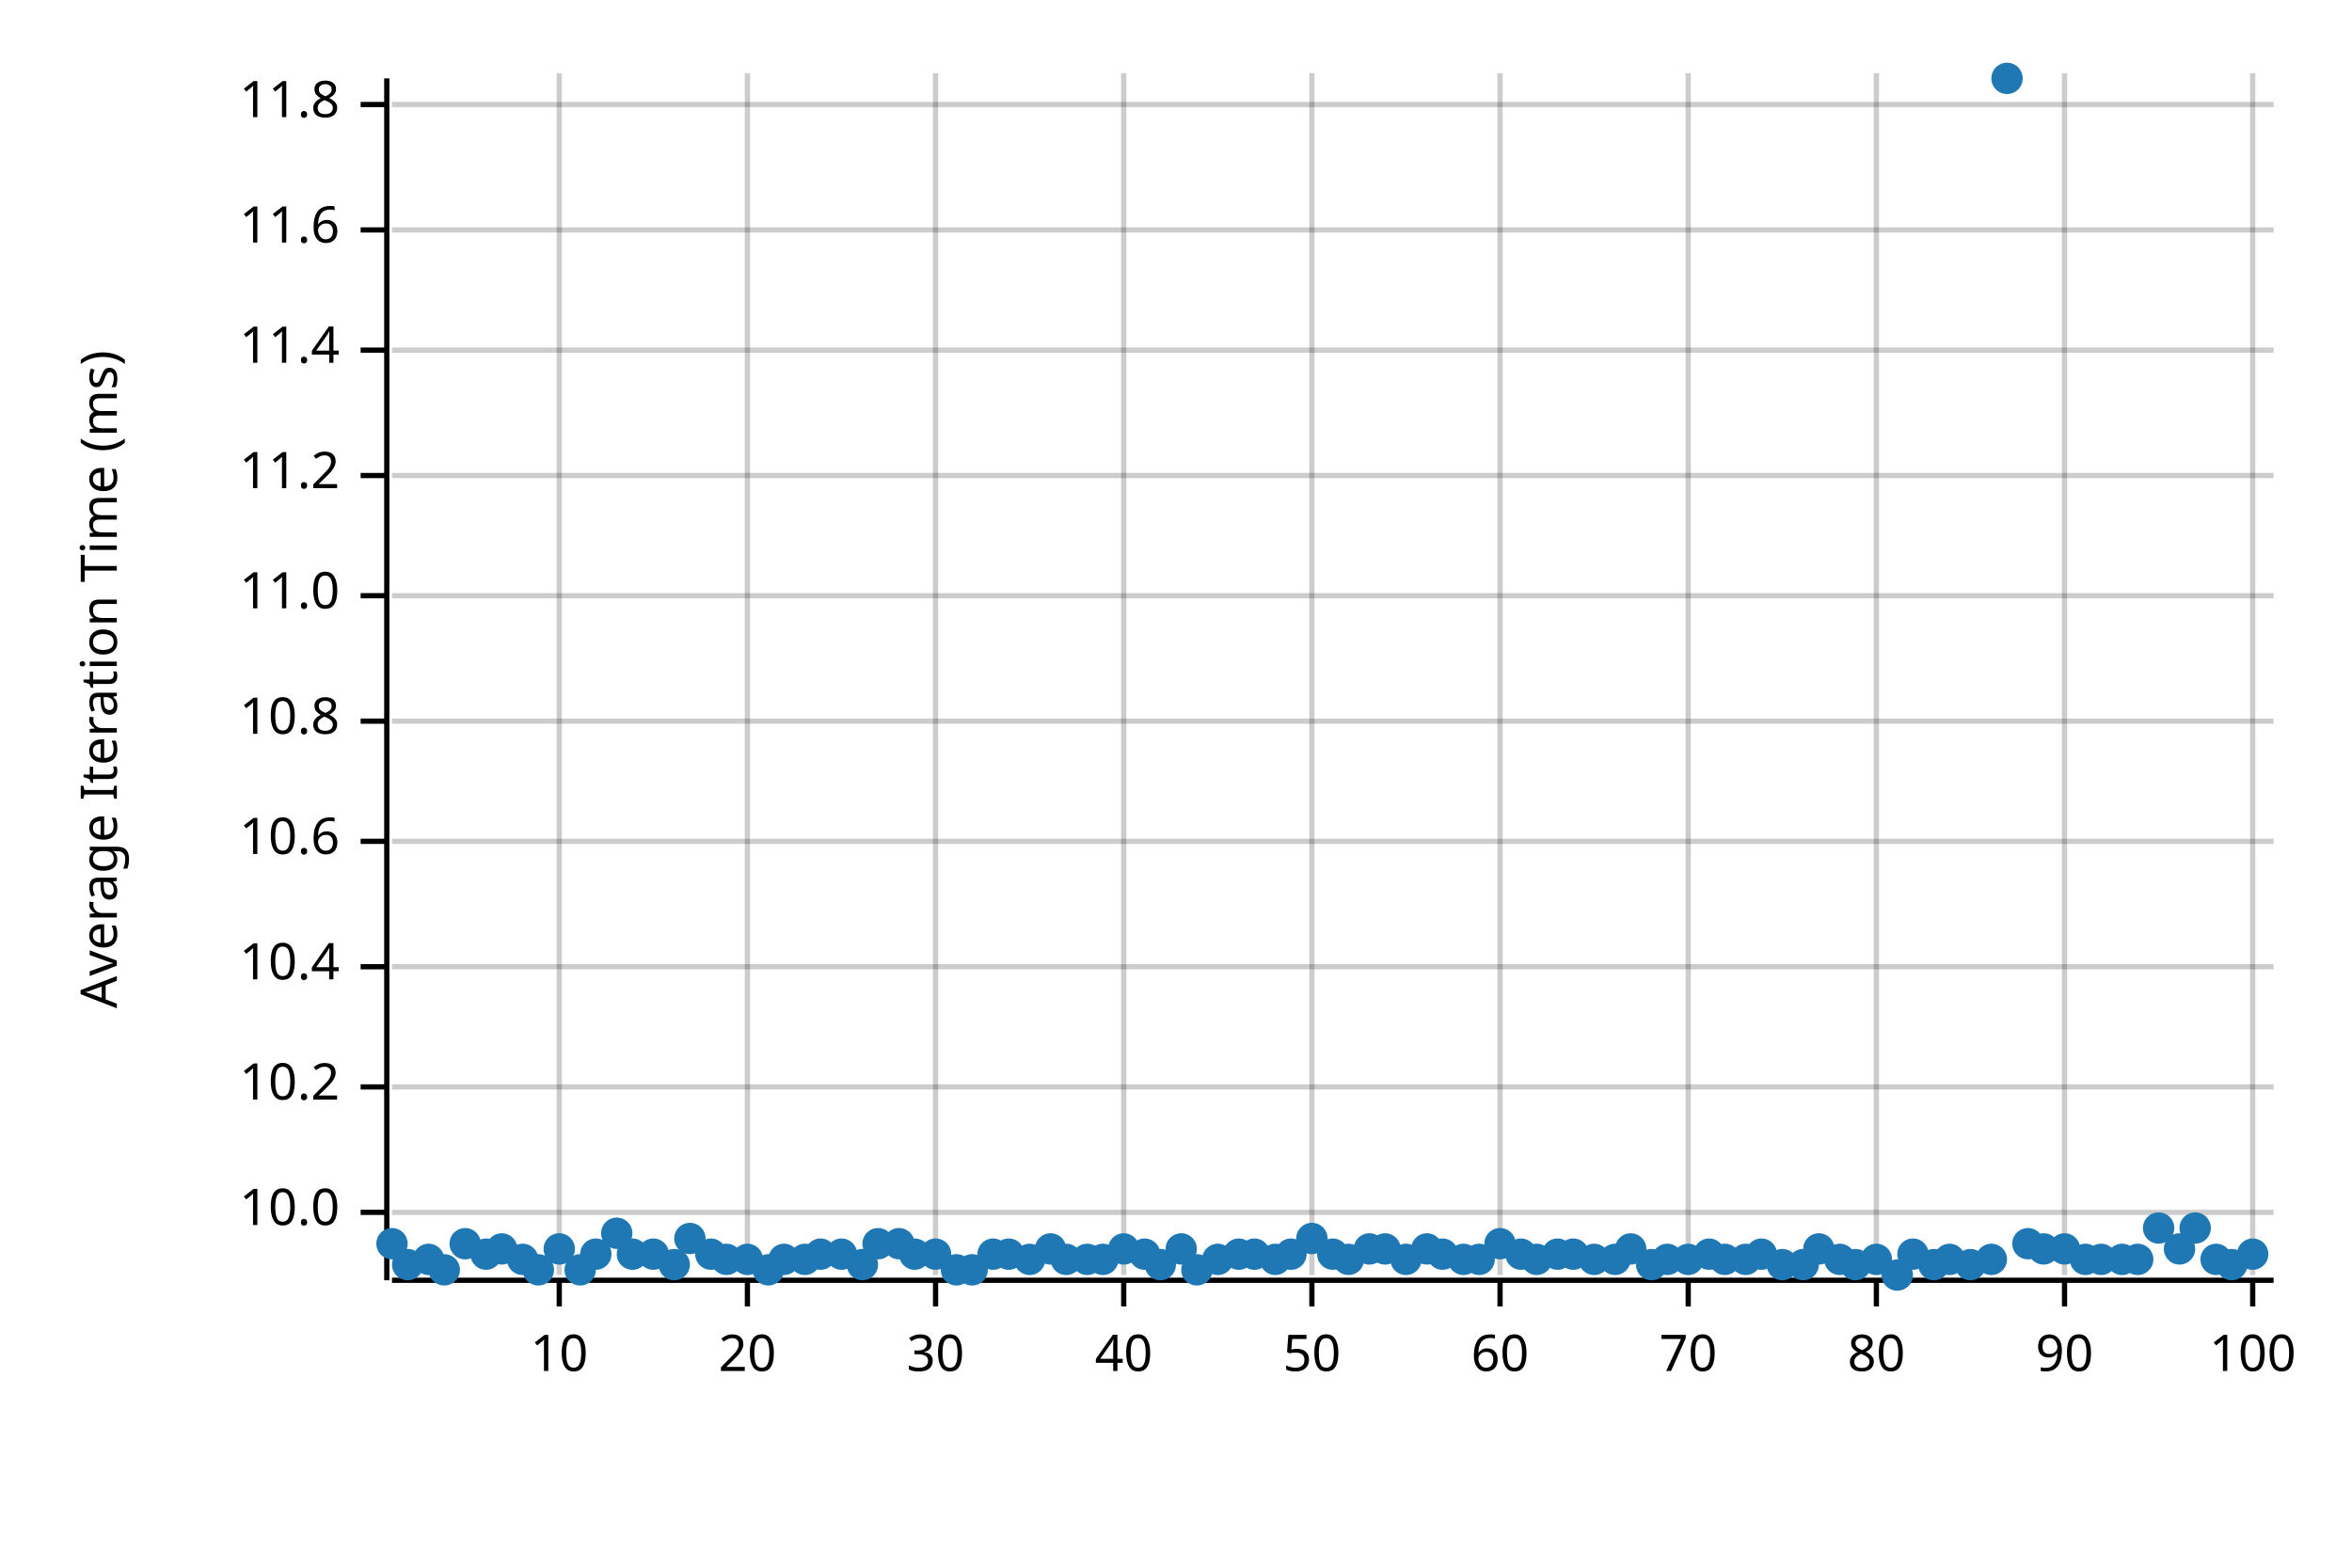
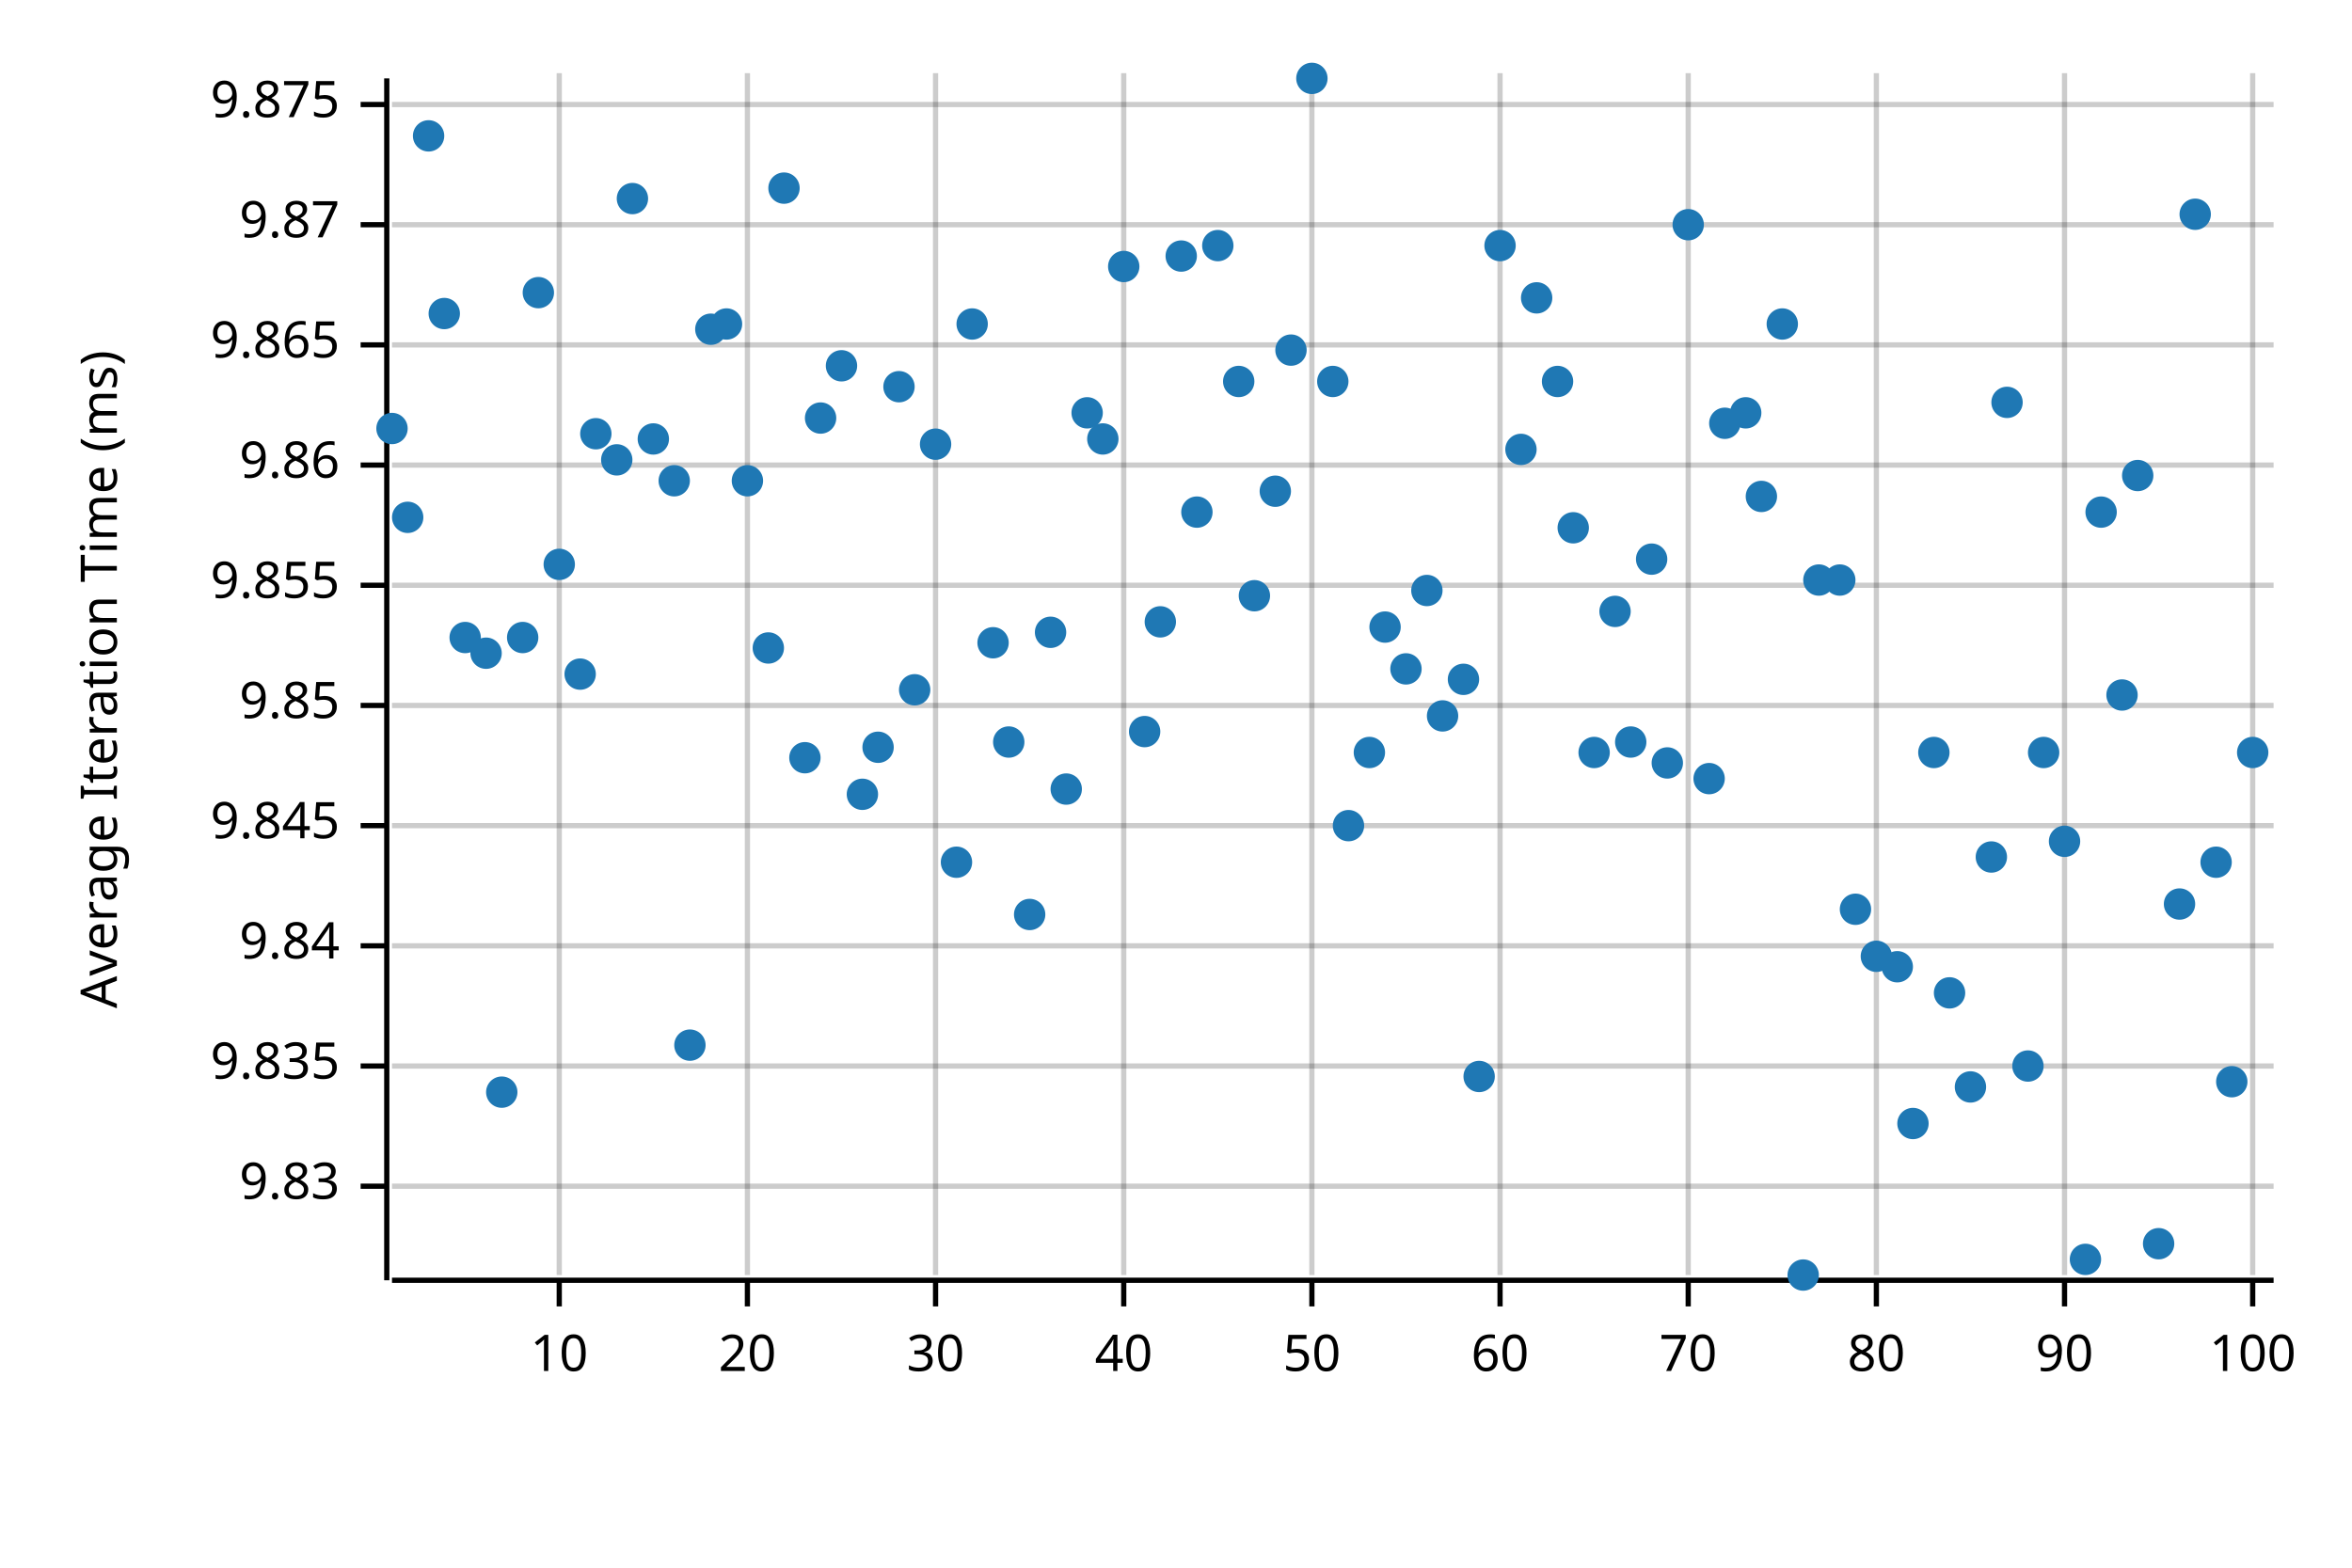
<svg xmlns="http://www.w3.org/2000/svg" width="450" height="300" viewBox="0 0 450 300">
  <text x="15" y="130" dy="0.76em" text-anchor="middle" font-family="sans-serif" font-size="9.677" opacity="1" fill="#000000" transform="rotate(270, 15, 130)">
Average Iteration Time (ms)
</text>
  <line opacity="0.2" stroke="#000000" stroke-width="1" x1="107" y1="244" x2="107" y2="14" />
  <line opacity="0.2" stroke="#000000" stroke-width="1" x1="143" y1="244" x2="143" y2="14" />
  <line opacity="0.2" stroke="#000000" stroke-width="1" x1="179" y1="244" x2="179" y2="14" />
  <line opacity="0.2" stroke="#000000" stroke-width="1" x1="215" y1="244" x2="215" y2="14" />
  <line opacity="0.2" stroke="#000000" stroke-width="1" x1="251" y1="244" x2="251" y2="14" />
  <line opacity="0.2" stroke="#000000" stroke-width="1" x1="287" y1="244" x2="287" y2="14" />
  <line opacity="0.2" stroke="#000000" stroke-width="1" x1="323" y1="244" x2="323" y2="14" />
  <line opacity="0.2" stroke="#000000" stroke-width="1" x1="359" y1="244" x2="359" y2="14" />
  <line opacity="0.2" stroke="#000000" stroke-width="1" x1="395" y1="244" x2="395" y2="14" />
  <line opacity="0.2" stroke="#000000" stroke-width="1" x1="431" y1="244" x2="431" y2="14" />
-   <line opacity="0.2" stroke="#000000" stroke-width="1" x1="75" y1="232" x2="435" y2="232" />
-   <line opacity="0.2" stroke="#000000" stroke-width="1" x1="75" y1="208" x2="435" y2="208" />
-   <line opacity="0.2" stroke="#000000" stroke-width="1" x1="75" y1="185" x2="435" y2="185" />
-   <line opacity="0.2" stroke="#000000" stroke-width="1" x1="75" y1="161" x2="435" y2="161" />
-   <line opacity="0.2" stroke="#000000" stroke-width="1" x1="75" y1="138" x2="435" y2="138" />
-   <line opacity="0.2" stroke="#000000" stroke-width="1" x1="75" y1="114" x2="435" y2="114" />
-   <line opacity="0.2" stroke="#000000" stroke-width="1" x1="75" y1="91" x2="435" y2="91" />
-   <line opacity="0.2" stroke="#000000" stroke-width="1" x1="75" y1="67" x2="435" y2="67" />
-   <line opacity="0.2" stroke="#000000" stroke-width="1" x1="75" y1="44" x2="435" y2="44" />
+   <line opacity="0.2" stroke="#000000" stroke-width="1" x1="75" y1="227" x2="435" y2="227" />
+   <line opacity="0.2" stroke="#000000" stroke-width="1" x1="75" y1="204" x2="435" y2="204" />
+   <line opacity="0.2" stroke="#000000" stroke-width="1" x1="75" y1="181" x2="435" y2="181" />
+   <line opacity="0.2" stroke="#000000" stroke-width="1" x1="75" y1="158" x2="435" y2="158" />
+   <line opacity="0.2" stroke="#000000" stroke-width="1" x1="75" y1="135" x2="435" y2="135" />
+   <line opacity="0.2" stroke="#000000" stroke-width="1" x1="75" y1="112" x2="435" y2="112" />
+   <line opacity="0.2" stroke="#000000" stroke-width="1" x1="75" y1="89" x2="435" y2="89" />
+   <line opacity="0.2" stroke="#000000" stroke-width="1" x1="75" y1="66" x2="435" y2="66" />
+   <line opacity="0.2" stroke="#000000" stroke-width="1" x1="75" y1="43" x2="435" y2="43" />
  <line opacity="0.2" stroke="#000000" stroke-width="1" x1="75" y1="20" x2="435" y2="20" />
  <polyline fill="none" opacity="1" stroke="#000000" stroke-width="1" points="74,15 74,245 " />
-   <text x="65" y="232" dy="0.5ex" text-anchor="end" font-family="sans-serif" font-size="9.677" opacity="1" fill="#000000">
- 10.0
- </text>
-   <polyline fill="none" opacity="1" stroke="#000000" stroke-width="1" points="69,232 74,232 " />
-   <text x="65" y="208" dy="0.5ex" text-anchor="end" font-family="sans-serif" font-size="9.677" opacity="1" fill="#000000">
- 10.2
- </text>
-   <polyline fill="none" opacity="1" stroke="#000000" stroke-width="1" points="69,208 74,208 " />
-   <text x="65" y="185" dy="0.5ex" text-anchor="end" font-family="sans-serif" font-size="9.677" opacity="1" fill="#000000">
- 10.4
- </text>
-   <polyline fill="none" opacity="1" stroke="#000000" stroke-width="1" points="69,185 74,185 " />
-   <text x="65" y="161" dy="0.5ex" text-anchor="end" font-family="sans-serif" font-size="9.677" opacity="1" fill="#000000">
- 10.6
- </text>
-   <polyline fill="none" opacity="1" stroke="#000000" stroke-width="1" points="69,161 74,161 " />
-   <text x="65" y="138" dy="0.5ex" text-anchor="end" font-family="sans-serif" font-size="9.677" opacity="1" fill="#000000">
- 10.8
- </text>
-   <polyline fill="none" opacity="1" stroke="#000000" stroke-width="1" points="69,138 74,138 " />
-   <text x="65" y="114" dy="0.5ex" text-anchor="end" font-family="sans-serif" font-size="9.677" opacity="1" fill="#000000">
- 11.0
- </text>
-   <polyline fill="none" opacity="1" stroke="#000000" stroke-width="1" points="69,114 74,114 " />
-   <text x="65" y="91" dy="0.5ex" text-anchor="end" font-family="sans-serif" font-size="9.677" opacity="1" fill="#000000">
- 11.2
- </text>
-   <polyline fill="none" opacity="1" stroke="#000000" stroke-width="1" points="69,91 74,91 " />
-   <text x="65" y="67" dy="0.5ex" text-anchor="end" font-family="sans-serif" font-size="9.677" opacity="1" fill="#000000">
- 11.4
- </text>
-   <polyline fill="none" opacity="1" stroke="#000000" stroke-width="1" points="69,67 74,67 " />
-   <text x="65" y="44" dy="0.5ex" text-anchor="end" font-family="sans-serif" font-size="9.677" opacity="1" fill="#000000">
- 11.6
- </text>
-   <polyline fill="none" opacity="1" stroke="#000000" stroke-width="1" points="69,44 74,44 " />
+   <text x="65" y="227" dy="0.5ex" text-anchor="end" font-family="sans-serif" font-size="9.677" opacity="1" fill="#000000">
+ 9.83
+ </text>
+   <polyline fill="none" opacity="1" stroke="#000000" stroke-width="1" points="69,227 74,227 " />
+   <text x="65" y="204" dy="0.5ex" text-anchor="end" font-family="sans-serif" font-size="9.677" opacity="1" fill="#000000">
+ 9.835
+ </text>
+   <polyline fill="none" opacity="1" stroke="#000000" stroke-width="1" points="69,204 74,204 " />
+   <text x="65" y="181" dy="0.5ex" text-anchor="end" font-family="sans-serif" font-size="9.677" opacity="1" fill="#000000">
+ 9.84
+ </text>
+   <polyline fill="none" opacity="1" stroke="#000000" stroke-width="1" points="69,181 74,181 " />
+   <text x="65" y="158" dy="0.5ex" text-anchor="end" font-family="sans-serif" font-size="9.677" opacity="1" fill="#000000">
+ 9.845
+ </text>
+   <polyline fill="none" opacity="1" stroke="#000000" stroke-width="1" points="69,158 74,158 " />
+   <text x="65" y="135" dy="0.5ex" text-anchor="end" font-family="sans-serif" font-size="9.677" opacity="1" fill="#000000">
+ 9.85
+ </text>
+   <polyline fill="none" opacity="1" stroke="#000000" stroke-width="1" points="69,135 74,135 " />
+   <text x="65" y="112" dy="0.5ex" text-anchor="end" font-family="sans-serif" font-size="9.677" opacity="1" fill="#000000">
+ 9.855
+ </text>
+   <polyline fill="none" opacity="1" stroke="#000000" stroke-width="1" points="69,112 74,112 " />
+   <text x="65" y="89" dy="0.5ex" text-anchor="end" font-family="sans-serif" font-size="9.677" opacity="1" fill="#000000">
+ 9.86
+ </text>
+   <polyline fill="none" opacity="1" stroke="#000000" stroke-width="1" points="69,89 74,89 " />
+   <text x="65" y="66" dy="0.5ex" text-anchor="end" font-family="sans-serif" font-size="9.677" opacity="1" fill="#000000">
+ 9.865
+ </text>
+   <polyline fill="none" opacity="1" stroke="#000000" stroke-width="1" points="69,66 74,66 " />
+   <text x="65" y="43" dy="0.5ex" text-anchor="end" font-family="sans-serif" font-size="9.677" opacity="1" fill="#000000">
+ 9.87
+ </text>
+   <polyline fill="none" opacity="1" stroke="#000000" stroke-width="1" points="69,43 74,43 " />
  <text x="65" y="20" dy="0.5ex" text-anchor="end" font-family="sans-serif" font-size="9.677" opacity="1" fill="#000000">
- 11.8
+ 9.875
</text>
  <polyline fill="none" opacity="1" stroke="#000000" stroke-width="1" points="69,20 74,20 " />
  <polyline fill="none" opacity="1" stroke="#000000" stroke-width="1" points="75,245 435,245 " />
  <text x="107" y="255" dy="0.76em" text-anchor="middle" font-family="sans-serif" font-size="9.677" opacity="1" fill="#000000">
10
</text>
  <polyline fill="none" opacity="1" stroke="#000000" stroke-width="1" points="107,245 107,250 " />
  <text x="143" y="255" dy="0.76em" text-anchor="middle" font-family="sans-serif" font-size="9.677" opacity="1" fill="#000000">
20
</text>
  <polyline fill="none" opacity="1" stroke="#000000" stroke-width="1" points="143,245 143,250 " />
  <text x="179" y="255" dy="0.76em" text-anchor="middle" font-family="sans-serif" font-size="9.677" opacity="1" fill="#000000">
30
</text>
  <polyline fill="none" opacity="1" stroke="#000000" stroke-width="1" points="179,245 179,250 " />
  <text x="215" y="255" dy="0.76em" text-anchor="middle" font-family="sans-serif" font-size="9.677" opacity="1" fill="#000000">
40
</text>
  <polyline fill="none" opacity="1" stroke="#000000" stroke-width="1" points="215,245 215,250 " />
  <text x="251" y="255" dy="0.76em" text-anchor="middle" font-family="sans-serif" font-size="9.677" opacity="1" fill="#000000">
50
</text>
  <polyline fill="none" opacity="1" stroke="#000000" stroke-width="1" points="251,245 251,250 " />
  <text x="287" y="255" dy="0.76em" text-anchor="middle" font-family="sans-serif" font-size="9.677" opacity="1" fill="#000000">
60
</text>
  <polyline fill="none" opacity="1" stroke="#000000" stroke-width="1" points="287,245 287,250 " />
  <text x="323" y="255" dy="0.76em" text-anchor="middle" font-family="sans-serif" font-size="9.677" opacity="1" fill="#000000">
70
</text>
  <polyline fill="none" opacity="1" stroke="#000000" stroke-width="1" points="323,245 323,250 " />
  <text x="359" y="255" dy="0.76em" text-anchor="middle" font-family="sans-serif" font-size="9.677" opacity="1" fill="#000000">
80
</text>
  <polyline fill="none" opacity="1" stroke="#000000" stroke-width="1" points="359,245 359,250 " />
  <text x="395" y="255" dy="0.76em" text-anchor="middle" font-family="sans-serif" font-size="9.677" opacity="1" fill="#000000">
90
</text>
  <polyline fill="none" opacity="1" stroke="#000000" stroke-width="1" points="395,245 395,250 " />
  <text x="431" y="255" dy="0.76em" text-anchor="middle" font-family="sans-serif" font-size="9.677" opacity="1" fill="#000000">
100
</text>
  <polyline fill="none" opacity="1" stroke="#000000" stroke-width="1" points="431,245 431,250 " />
-   <circle cx="75" cy="238" r="3" opacity="1" fill="#1F78B4" stroke="none" stroke-width="1" />
-   <circle cx="78" cy="242" r="3" opacity="1" fill="#1F78B4" stroke="none" stroke-width="1" />
-   <circle cx="82" cy="241" r="3" opacity="1" fill="#1F78B4" stroke="none" stroke-width="1" />
-   <circle cx="85" cy="243" r="3" opacity="1" fill="#1F78B4" stroke="none" stroke-width="1" />
-   <circle cx="89" cy="238" r="3" opacity="1" fill="#1F78B4" stroke="none" stroke-width="1" />
-   <circle cx="93" cy="240" r="3" opacity="1" fill="#1F78B4" stroke="none" stroke-width="1" />
-   <circle cx="96" cy="239" r="3" opacity="1" fill="#1F78B4" stroke="none" stroke-width="1" />
-   <circle cx="100" cy="241" r="3" opacity="1" fill="#1F78B4" stroke="none" stroke-width="1" />
-   <circle cx="103" cy="243" r="3" opacity="1" fill="#1F78B4" stroke="none" stroke-width="1" />
-   <circle cx="107" cy="239" r="3" opacity="1" fill="#1F78B4" stroke="none" stroke-width="1" />
-   <circle cx="111" cy="243" r="3" opacity="1" fill="#1F78B4" stroke="none" stroke-width="1" />
-   <circle cx="114" cy="240" r="3" opacity="1" fill="#1F78B4" stroke="none" stroke-width="1" />
-   <circle cx="118" cy="236" r="3" opacity="1" fill="#1F78B4" stroke="none" stroke-width="1" />
-   <circle cx="121" cy="240" r="3" opacity="1" fill="#1F78B4" stroke="none" stroke-width="1" />
-   <circle cx="125" cy="240" r="3" opacity="1" fill="#1F78B4" stroke="none" stroke-width="1" />
-   <circle cx="129" cy="242" r="3" opacity="1" fill="#1F78B4" stroke="none" stroke-width="1" />
-   <circle cx="132" cy="237" r="3" opacity="1" fill="#1F78B4" stroke="none" stroke-width="1" />
-   <circle cx="136" cy="240" r="3" opacity="1" fill="#1F78B4" stroke="none" stroke-width="1" />
-   <circle cx="139" cy="241" r="3" opacity="1" fill="#1F78B4" stroke="none" stroke-width="1" />
-   <circle cx="143" cy="241" r="3" opacity="1" fill="#1F78B4" stroke="none" stroke-width="1" />
-   <circle cx="147" cy="243" r="3" opacity="1" fill="#1F78B4" stroke="none" stroke-width="1" />
-   <circle cx="150" cy="241" r="3" opacity="1" fill="#1F78B4" stroke="none" stroke-width="1" />
-   <circle cx="154" cy="241" r="3" opacity="1" fill="#1F78B4" stroke="none" stroke-width="1" />
-   <circle cx="157" cy="240" r="3" opacity="1" fill="#1F78B4" stroke="none" stroke-width="1" />
-   <circle cx="161" cy="240" r="3" opacity="1" fill="#1F78B4" stroke="none" stroke-width="1" />
-   <circle cx="165" cy="242" r="3" opacity="1" fill="#1F78B4" stroke="none" stroke-width="1" />
-   <circle cx="168" cy="238" r="3" opacity="1" fill="#1F78B4" stroke="none" stroke-width="1" />
-   <circle cx="172" cy="238" r="3" opacity="1" fill="#1F78B4" stroke="none" stroke-width="1" />
-   <circle cx="175" cy="240" r="3" opacity="1" fill="#1F78B4" stroke="none" stroke-width="1" />
-   <circle cx="179" cy="240" r="3" opacity="1" fill="#1F78B4" stroke="none" stroke-width="1" />
-   <circle cx="183" cy="243" r="3" opacity="1" fill="#1F78B4" stroke="none" stroke-width="1" />
-   <circle cx="186" cy="243" r="3" opacity="1" fill="#1F78B4" stroke="none" stroke-width="1" />
-   <circle cx="190" cy="240" r="3" opacity="1" fill="#1F78B4" stroke="none" stroke-width="1" />
-   <circle cx="193" cy="240" r="3" opacity="1" fill="#1F78B4" stroke="none" stroke-width="1" />
-   <circle cx="197" cy="241" r="3" opacity="1" fill="#1F78B4" stroke="none" stroke-width="1" />
-   <circle cx="201" cy="239" r="3" opacity="1" fill="#1F78B4" stroke="none" stroke-width="1" />
-   <circle cx="204" cy="241" r="3" opacity="1" fill="#1F78B4" stroke="none" stroke-width="1" />
-   <circle cx="208" cy="241" r="3" opacity="1" fill="#1F78B4" stroke="none" stroke-width="1" />
-   <circle cx="211" cy="241" r="3" opacity="1" fill="#1F78B4" stroke="none" stroke-width="1" />
-   <circle cx="215" cy="239" r="3" opacity="1" fill="#1F78B4" stroke="none" stroke-width="1" />
-   <circle cx="219" cy="240" r="3" opacity="1" fill="#1F78B4" stroke="none" stroke-width="1" />
-   <circle cx="222" cy="242" r="3" opacity="1" fill="#1F78B4" stroke="none" stroke-width="1" />
-   <circle cx="226" cy="239" r="3" opacity="1" fill="#1F78B4" stroke="none" stroke-width="1" />
-   <circle cx="229" cy="243" r="3" opacity="1" fill="#1F78B4" stroke="none" stroke-width="1" />
-   <circle cx="233" cy="241" r="3" opacity="1" fill="#1F78B4" stroke="none" stroke-width="1" />
-   <circle cx="237" cy="240" r="3" opacity="1" fill="#1F78B4" stroke="none" stroke-width="1" />
-   <circle cx="240" cy="240" r="3" opacity="1" fill="#1F78B4" stroke="none" stroke-width="1" />
-   <circle cx="244" cy="241" r="3" opacity="1" fill="#1F78B4" stroke="none" stroke-width="1" />
-   <circle cx="247" cy="240" r="3" opacity="1" fill="#1F78B4" stroke="none" stroke-width="1" />
-   <circle cx="251" cy="237" r="3" opacity="1" fill="#1F78B4" stroke="none" stroke-width="1" />
-   <circle cx="255" cy="240" r="3" opacity="1" fill="#1F78B4" stroke="none" stroke-width="1" />
-   <circle cx="258" cy="241" r="3" opacity="1" fill="#1F78B4" stroke="none" stroke-width="1" />
-   <circle cx="262" cy="239" r="3" opacity="1" fill="#1F78B4" stroke="none" stroke-width="1" />
-   <circle cx="265" cy="239" r="3" opacity="1" fill="#1F78B4" stroke="none" stroke-width="1" />
-   <circle cx="269" cy="241" r="3" opacity="1" fill="#1F78B4" stroke="none" stroke-width="1" />
-   <circle cx="273" cy="239" r="3" opacity="1" fill="#1F78B4" stroke="none" stroke-width="1" />
-   <circle cx="276" cy="240" r="3" opacity="1" fill="#1F78B4" stroke="none" stroke-width="1" />
-   <circle cx="280" cy="241" r="3" opacity="1" fill="#1F78B4" stroke="none" stroke-width="1" />
-   <circle cx="283" cy="241" r="3" opacity="1" fill="#1F78B4" stroke="none" stroke-width="1" />
-   <circle cx="287" cy="238" r="3" opacity="1" fill="#1F78B4" stroke="none" stroke-width="1" />
-   <circle cx="291" cy="240" r="3" opacity="1" fill="#1F78B4" stroke="none" stroke-width="1" />
-   <circle cx="294" cy="241" r="3" opacity="1" fill="#1F78B4" stroke="none" stroke-width="1" />
-   <circle cx="298" cy="240" r="3" opacity="1" fill="#1F78B4" stroke="none" stroke-width="1" />
-   <circle cx="301" cy="240" r="3" opacity="1" fill="#1F78B4" stroke="none" stroke-width="1" />
-   <circle cx="305" cy="241" r="3" opacity="1" fill="#1F78B4" stroke="none" stroke-width="1" />
-   <circle cx="309" cy="241" r="3" opacity="1" fill="#1F78B4" stroke="none" stroke-width="1" />
-   <circle cx="312" cy="239" r="3" opacity="1" fill="#1F78B4" stroke="none" stroke-width="1" />
-   <circle cx="316" cy="242" r="3" opacity="1" fill="#1F78B4" stroke="none" stroke-width="1" />
-   <circle cx="319" cy="241" r="3" opacity="1" fill="#1F78B4" stroke="none" stroke-width="1" />
-   <circle cx="323" cy="241" r="3" opacity="1" fill="#1F78B4" stroke="none" stroke-width="1" />
-   <circle cx="327" cy="240" r="3" opacity="1" fill="#1F78B4" stroke="none" stroke-width="1" />
-   <circle cx="330" cy="241" r="3" opacity="1" fill="#1F78B4" stroke="none" stroke-width="1" />
-   <circle cx="334" cy="241" r="3" opacity="1" fill="#1F78B4" stroke="none" stroke-width="1" />
-   <circle cx="337" cy="240" r="3" opacity="1" fill="#1F78B4" stroke="none" stroke-width="1" />
-   <circle cx="341" cy="242" r="3" opacity="1" fill="#1F78B4" stroke="none" stroke-width="1" />
-   <circle cx="345" cy="242" r="3" opacity="1" fill="#1F78B4" stroke="none" stroke-width="1" />
-   <circle cx="348" cy="239" r="3" opacity="1" fill="#1F78B4" stroke="none" stroke-width="1" />
-   <circle cx="352" cy="241" r="3" opacity="1" fill="#1F78B4" stroke="none" stroke-width="1" />
-   <circle cx="355" cy="242" r="3" opacity="1" fill="#1F78B4" stroke="none" stroke-width="1" />
-   <circle cx="359" cy="241" r="3" opacity="1" fill="#1F78B4" stroke="none" stroke-width="1" />
-   <circle cx="363" cy="244" r="3" opacity="1" fill="#1F78B4" stroke="none" stroke-width="1" />
-   <circle cx="366" cy="240" r="3" opacity="1" fill="#1F78B4" stroke="none" stroke-width="1" />
-   <circle cx="370" cy="242" r="3" opacity="1" fill="#1F78B4" stroke="none" stroke-width="1" />
-   <circle cx="373" cy="241" r="3" opacity="1" fill="#1F78B4" stroke="none" stroke-width="1" />
-   <circle cx="377" cy="242" r="3" opacity="1" fill="#1F78B4" stroke="none" stroke-width="1" />
-   <circle cx="381" cy="241" r="3" opacity="1" fill="#1F78B4" stroke="none" stroke-width="1" />
-   <circle cx="384" cy="15" r="3" opacity="1" fill="#1F78B4" stroke="none" stroke-width="1" />
-   <circle cx="388" cy="238" r="3" opacity="1" fill="#1F78B4" stroke="none" stroke-width="1" />
-   <circle cx="391" cy="239" r="3" opacity="1" fill="#1F78B4" stroke="none" stroke-width="1" />
-   <circle cx="395" cy="239" r="3" opacity="1" fill="#1F78B4" stroke="none" stroke-width="1" />
+   <circle cx="75" cy="82" r="3" opacity="1" fill="#1F78B4" stroke="none" stroke-width="1" />
+   <circle cx="78" cy="99" r="3" opacity="1" fill="#1F78B4" stroke="none" stroke-width="1" />
+   <circle cx="82" cy="26" r="3" opacity="1" fill="#1F78B4" stroke="none" stroke-width="1" />
+   <circle cx="85" cy="60" r="3" opacity="1" fill="#1F78B4" stroke="none" stroke-width="1" />
+   <circle cx="89" cy="122" r="3" opacity="1" fill="#1F78B4" stroke="none" stroke-width="1" />
+   <circle cx="93" cy="125" r="3" opacity="1" fill="#1F78B4" stroke="none" stroke-width="1" />
+   <circle cx="96" cy="209" r="3" opacity="1" fill="#1F78B4" stroke="none" stroke-width="1" />
+   <circle cx="100" cy="122" r="3" opacity="1" fill="#1F78B4" stroke="none" stroke-width="1" />
+   <circle cx="103" cy="56" r="3" opacity="1" fill="#1F78B4" stroke="none" stroke-width="1" />
+   <circle cx="107" cy="108" r="3" opacity="1" fill="#1F78B4" stroke="none" stroke-width="1" />
+   <circle cx="111" cy="129" r="3" opacity="1" fill="#1F78B4" stroke="none" stroke-width="1" />
+   <circle cx="114" cy="83" r="3" opacity="1" fill="#1F78B4" stroke="none" stroke-width="1" />
+   <circle cx="118" cy="88" r="3" opacity="1" fill="#1F78B4" stroke="none" stroke-width="1" />
+   <circle cx="121" cy="38" r="3" opacity="1" fill="#1F78B4" stroke="none" stroke-width="1" />
+   <circle cx="125" cy="84" r="3" opacity="1" fill="#1F78B4" stroke="none" stroke-width="1" />
+   <circle cx="129" cy="92" r="3" opacity="1" fill="#1F78B4" stroke="none" stroke-width="1" />
+   <circle cx="132" cy="200" r="3" opacity="1" fill="#1F78B4" stroke="none" stroke-width="1" />
+   <circle cx="136" cy="63" r="3" opacity="1" fill="#1F78B4" stroke="none" stroke-width="1" />
+   <circle cx="139" cy="62" r="3" opacity="1" fill="#1F78B4" stroke="none" stroke-width="1" />
+   <circle cx="143" cy="92" r="3" opacity="1" fill="#1F78B4" stroke="none" stroke-width="1" />
+   <circle cx="147" cy="124" r="3" opacity="1" fill="#1F78B4" stroke="none" stroke-width="1" />
+   <circle cx="150" cy="36" r="3" opacity="1" fill="#1F78B4" stroke="none" stroke-width="1" />
+   <circle cx="154" cy="145" r="3" opacity="1" fill="#1F78B4" stroke="none" stroke-width="1" />
+   <circle cx="157" cy="80" r="3" opacity="1" fill="#1F78B4" stroke="none" stroke-width="1" />
+   <circle cx="161" cy="70" r="3" opacity="1" fill="#1F78B4" stroke="none" stroke-width="1" />
+   <circle cx="165" cy="152" r="3" opacity="1" fill="#1F78B4" stroke="none" stroke-width="1" />
+   <circle cx="168" cy="143" r="3" opacity="1" fill="#1F78B4" stroke="none" stroke-width="1" />
+   <circle cx="172" cy="74" r="3" opacity="1" fill="#1F78B4" stroke="none" stroke-width="1" />
+   <circle cx="175" cy="132" r="3" opacity="1" fill="#1F78B4" stroke="none" stroke-width="1" />
+   <circle cx="179" cy="85" r="3" opacity="1" fill="#1F78B4" stroke="none" stroke-width="1" />
+   <circle cx="183" cy="165" r="3" opacity="1" fill="#1F78B4" stroke="none" stroke-width="1" />
+   <circle cx="186" cy="62" r="3" opacity="1" fill="#1F78B4" stroke="none" stroke-width="1" />
+   <circle cx="190" cy="123" r="3" opacity="1" fill="#1F78B4" stroke="none" stroke-width="1" />
+   <circle cx="193" cy="142" r="3" opacity="1" fill="#1F78B4" stroke="none" stroke-width="1" />
+   <circle cx="197" cy="175" r="3" opacity="1" fill="#1F78B4" stroke="none" stroke-width="1" />
+   <circle cx="201" cy="121" r="3" opacity="1" fill="#1F78B4" stroke="none" stroke-width="1" />
+   <circle cx="204" cy="151" r="3" opacity="1" fill="#1F78B4" stroke="none" stroke-width="1" />
+   <circle cx="208" cy="79" r="3" opacity="1" fill="#1F78B4" stroke="none" stroke-width="1" />
+   <circle cx="211" cy="84" r="3" opacity="1" fill="#1F78B4" stroke="none" stroke-width="1" />
+   <circle cx="215" cy="51" r="3" opacity="1" fill="#1F78B4" stroke="none" stroke-width="1" />
+   <circle cx="219" cy="140" r="3" opacity="1" fill="#1F78B4" stroke="none" stroke-width="1" />
+   <circle cx="222" cy="119" r="3" opacity="1" fill="#1F78B4" stroke="none" stroke-width="1" />
+   <circle cx="226" cy="49" r="3" opacity="1" fill="#1F78B4" stroke="none" stroke-width="1" />
+   <circle cx="229" cy="98" r="3" opacity="1" fill="#1F78B4" stroke="none" stroke-width="1" />
+   <circle cx="233" cy="47" r="3" opacity="1" fill="#1F78B4" stroke="none" stroke-width="1" />
+   <circle cx="237" cy="73" r="3" opacity="1" fill="#1F78B4" stroke="none" stroke-width="1" />
+   <circle cx="240" cy="114" r="3" opacity="1" fill="#1F78B4" stroke="none" stroke-width="1" />
+   <circle cx="244" cy="94" r="3" opacity="1" fill="#1F78B4" stroke="none" stroke-width="1" />
+   <circle cx="247" cy="67" r="3" opacity="1" fill="#1F78B4" stroke="none" stroke-width="1" />
+   <circle cx="251" cy="15" r="3" opacity="1" fill="#1F78B4" stroke="none" stroke-width="1" />
+   <circle cx="255" cy="73" r="3" opacity="1" fill="#1F78B4" stroke="none" stroke-width="1" />
+   <circle cx="258" cy="158" r="3" opacity="1" fill="#1F78B4" stroke="none" stroke-width="1" />
+   <circle cx="262" cy="144" r="3" opacity="1" fill="#1F78B4" stroke="none" stroke-width="1" />
+   <circle cx="265" cy="120" r="3" opacity="1" fill="#1F78B4" stroke="none" stroke-width="1" />
+   <circle cx="269" cy="128" r="3" opacity="1" fill="#1F78B4" stroke="none" stroke-width="1" />
+   <circle cx="273" cy="113" r="3" opacity="1" fill="#1F78B4" stroke="none" stroke-width="1" />
+   <circle cx="276" cy="137" r="3" opacity="1" fill="#1F78B4" stroke="none" stroke-width="1" />
+   <circle cx="280" cy="130" r="3" opacity="1" fill="#1F78B4" stroke="none" stroke-width="1" />
+   <circle cx="283" cy="206" r="3" opacity="1" fill="#1F78B4" stroke="none" stroke-width="1" />
+   <circle cx="287" cy="47" r="3" opacity="1" fill="#1F78B4" stroke="none" stroke-width="1" />
+   <circle cx="291" cy="86" r="3" opacity="1" fill="#1F78B4" stroke="none" stroke-width="1" />
+   <circle cx="294" cy="57" r="3" opacity="1" fill="#1F78B4" stroke="none" stroke-width="1" />
+   <circle cx="298" cy="73" r="3" opacity="1" fill="#1F78B4" stroke="none" stroke-width="1" />
+   <circle cx="301" cy="101" r="3" opacity="1" fill="#1F78B4" stroke="none" stroke-width="1" />
+   <circle cx="305" cy="144" r="3" opacity="1" fill="#1F78B4" stroke="none" stroke-width="1" />
+   <circle cx="309" cy="117" r="3" opacity="1" fill="#1F78B4" stroke="none" stroke-width="1" />
+   <circle cx="312" cy="142" r="3" opacity="1" fill="#1F78B4" stroke="none" stroke-width="1" />
+   <circle cx="316" cy="107" r="3" opacity="1" fill="#1F78B4" stroke="none" stroke-width="1" />
+   <circle cx="319" cy="146" r="3" opacity="1" fill="#1F78B4" stroke="none" stroke-width="1" />
+   <circle cx="323" cy="43" r="3" opacity="1" fill="#1F78B4" stroke="none" stroke-width="1" />
+   <circle cx="327" cy="149" r="3" opacity="1" fill="#1F78B4" stroke="none" stroke-width="1" />
+   <circle cx="330" cy="81" r="3" opacity="1" fill="#1F78B4" stroke="none" stroke-width="1" />
+   <circle cx="334" cy="79" r="3" opacity="1" fill="#1F78B4" stroke="none" stroke-width="1" />
+   <circle cx="337" cy="95" r="3" opacity="1" fill="#1F78B4" stroke="none" stroke-width="1" />
+   <circle cx="341" cy="62" r="3" opacity="1" fill="#1F78B4" stroke="none" stroke-width="1" />
+   <circle cx="345" cy="244" r="3" opacity="1" fill="#1F78B4" stroke="none" stroke-width="1" />
+   <circle cx="348" cy="111" r="3" opacity="1" fill="#1F78B4" stroke="none" stroke-width="1" />
+   <circle cx="352" cy="111" r="3" opacity="1" fill="#1F78B4" stroke="none" stroke-width="1" />
+   <circle cx="355" cy="174" r="3" opacity="1" fill="#1F78B4" stroke="none" stroke-width="1" />
+   <circle cx="359" cy="183" r="3" opacity="1" fill="#1F78B4" stroke="none" stroke-width="1" />
+   <circle cx="363" cy="185" r="3" opacity="1" fill="#1F78B4" stroke="none" stroke-width="1" />
+   <circle cx="366" cy="215" r="3" opacity="1" fill="#1F78B4" stroke="none" stroke-width="1" />
+   <circle cx="370" cy="144" r="3" opacity="1" fill="#1F78B4" stroke="none" stroke-width="1" />
+   <circle cx="373" cy="190" r="3" opacity="1" fill="#1F78B4" stroke="none" stroke-width="1" />
+   <circle cx="377" cy="208" r="3" opacity="1" fill="#1F78B4" stroke="none" stroke-width="1" />
+   <circle cx="381" cy="164" r="3" opacity="1" fill="#1F78B4" stroke="none" stroke-width="1" />
+   <circle cx="384" cy="77" r="3" opacity="1" fill="#1F78B4" stroke="none" stroke-width="1" />
+   <circle cx="388" cy="204" r="3" opacity="1" fill="#1F78B4" stroke="none" stroke-width="1" />
+   <circle cx="391" cy="144" r="3" opacity="1" fill="#1F78B4" stroke="none" stroke-width="1" />
+   <circle cx="395" cy="161" r="3" opacity="1" fill="#1F78B4" stroke="none" stroke-width="1" />
  <circle cx="399" cy="241" r="3" opacity="1" fill="#1F78B4" stroke="none" stroke-width="1" />
-   <circle cx="402" cy="241" r="3" opacity="1" fill="#1F78B4" stroke="none" stroke-width="1" />
-   <circle cx="406" cy="241" r="3" opacity="1" fill="#1F78B4" stroke="none" stroke-width="1" />
-   <circle cx="409" cy="241" r="3" opacity="1" fill="#1F78B4" stroke="none" stroke-width="1" />
-   <circle cx="413" cy="235" r="3" opacity="1" fill="#1F78B4" stroke="none" stroke-width="1" />
-   <circle cx="417" cy="239" r="3" opacity="1" fill="#1F78B4" stroke="none" stroke-width="1" />
-   <circle cx="420" cy="235" r="3" opacity="1" fill="#1F78B4" stroke="none" stroke-width="1" />
-   <circle cx="424" cy="241" r="3" opacity="1" fill="#1F78B4" stroke="none" stroke-width="1" />
-   <circle cx="427" cy="242" r="3" opacity="1" fill="#1F78B4" stroke="none" stroke-width="1" />
-   <circle cx="431" cy="240" r="3" opacity="1" fill="#1F78B4" stroke="none" stroke-width="1" />
+   <circle cx="402" cy="98" r="3" opacity="1" fill="#1F78B4" stroke="none" stroke-width="1" />
+   <circle cx="406" cy="133" r="3" opacity="1" fill="#1F78B4" stroke="none" stroke-width="1" />
+   <circle cx="409" cy="91" r="3" opacity="1" fill="#1F78B4" stroke="none" stroke-width="1" />
+   <circle cx="413" cy="238" r="3" opacity="1" fill="#1F78B4" stroke="none" stroke-width="1" />
+   <circle cx="417" cy="173" r="3" opacity="1" fill="#1F78B4" stroke="none" stroke-width="1" />
+   <circle cx="420" cy="41" r="3" opacity="1" fill="#1F78B4" stroke="none" stroke-width="1" />
+   <circle cx="424" cy="165" r="3" opacity="1" fill="#1F78B4" stroke="none" stroke-width="1" />
+   <circle cx="427" cy="207" r="3" opacity="1" fill="#1F78B4" stroke="none" stroke-width="1" />
+   <circle cx="431" cy="144" r="3" opacity="1" fill="#1F78B4" stroke="none" stroke-width="1" />
</svg>
